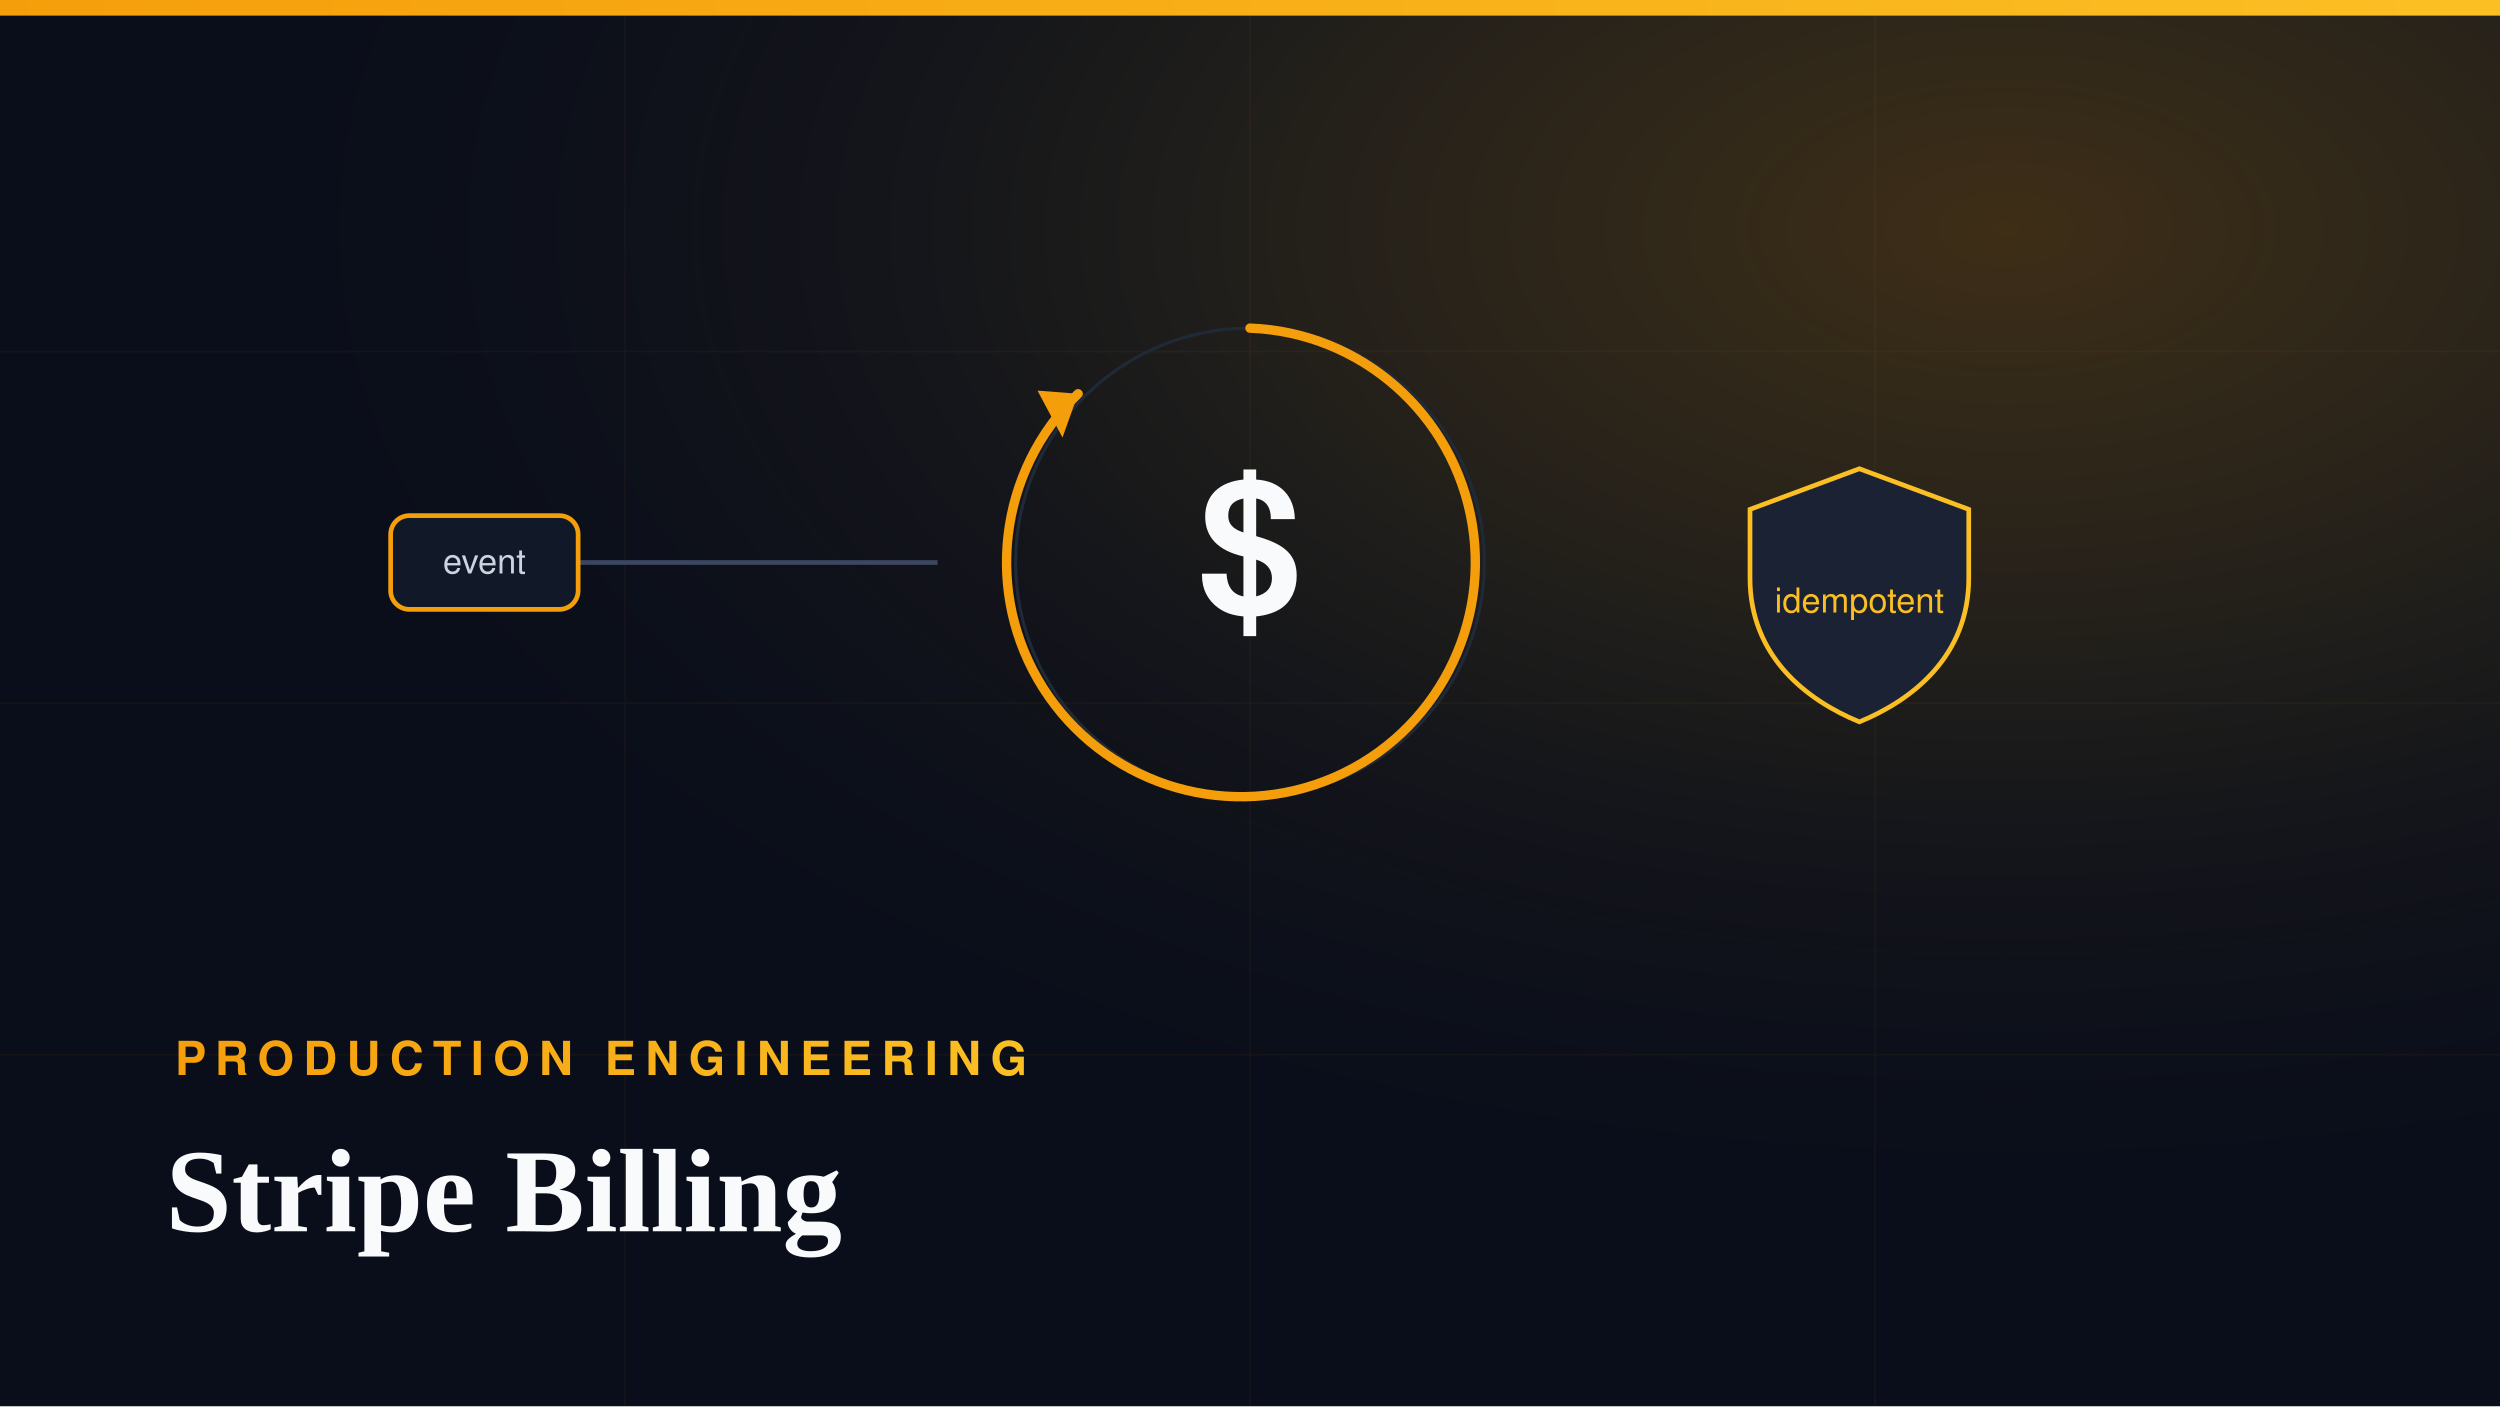
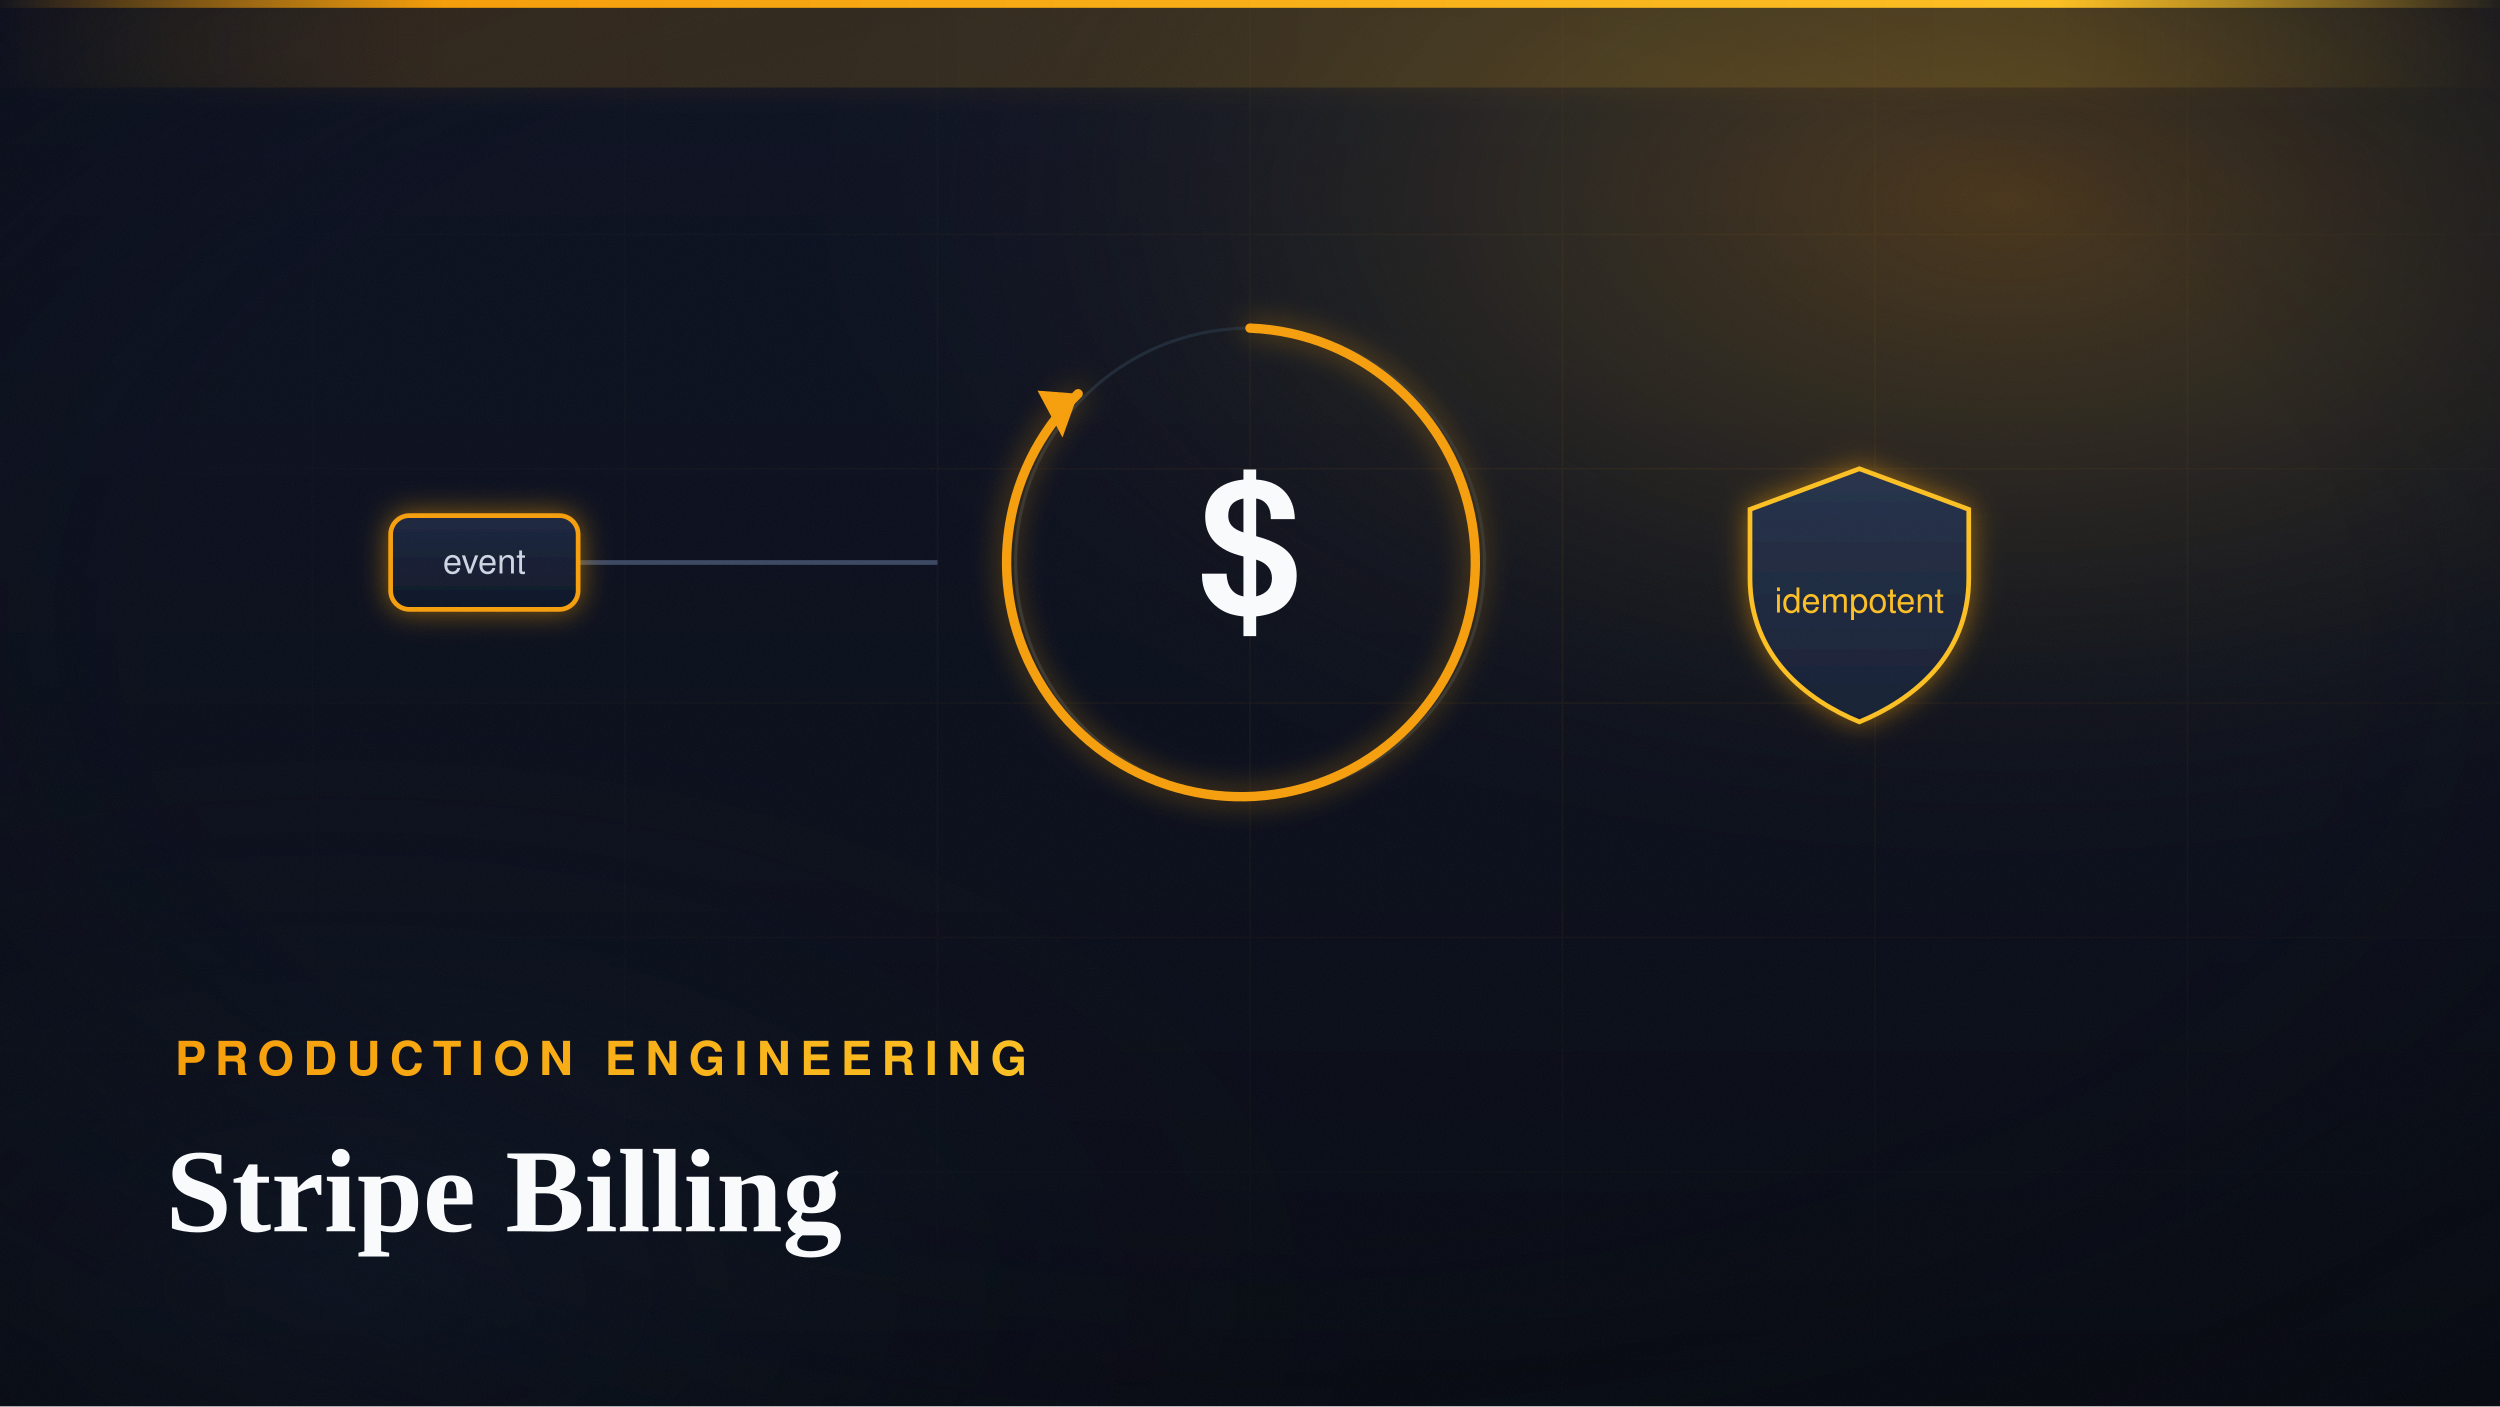
<svg xmlns="http://www.w3.org/2000/svg" viewBox="0 0 1600 900" width="1600" height="900" role="img" aria-label="Stripe Billing">
  <defs>
-     <radialGradient id="glow" cx="80%" cy="16%" r="72%">
-       <stop offset="0%" stop-color="#f59e0b" stop-opacity="0.22" />
-       <stop offset="55%" stop-color="#fbbf24" stop-opacity="0.06" />
-       <stop offset="100%" stop-color="#0a0e1a" stop-opacity="0" />
+     <linearGradient id="bg" x1="0" y1="0" x2="0" y2="1">
+       <stop offset="0%" stop-color="#0c1122" />
+       <stop offset="60%" stop-color="#0a0e1a" />
+       <stop offset="100%" stop-color="#070a13" />
+     </linearGradient>
+     <radialGradient id="bloom" cx="80%" cy="14%" r="70%">
+       <stop offset="0%" stop-color="#f59e0b" stop-opacity="0.26" />
+       <stop offset="34%" stop-color="#fbbf24" stop-opacity="0.09" />
+       <stop offset="72%" stop-color="#0a0e1a" stop-opacity="0" />
    </radialGradient>
+     <radialGradient id="coolbloom" cx="14%" cy="92%" r="62%">
+       <stop offset="0%" stop-color="#1e3a5f" stop-opacity="0.20" />
+       <stop offset="70%" stop-color="#0a0e1a" stop-opacity="0" />
+     </radialGradient>
+     <radialGradient id="vignette" cx="50%" cy="44%" r="78%">
+       <stop offset="55%" stop-color="#05070d" stop-opacity="0" />
+       <stop offset="100%" stop-color="#05070d" stop-opacity="0.55" />
+     </radialGradient>
+     <radialGradient id="gridmask" cx="64%" cy="40%" r="62%">
+       <stop offset="0%" stop-color="#fff" stop-opacity="0.9" />
+       <stop offset="100%" stop-color="#fff" stop-opacity="0" />
+     </radialGradient>
+     <mask id="gmask">
+       <rect width="1600" height="900" fill="url(#gridmask)" />
+     </mask>
    <linearGradient id="amber" x1="0" y1="0" x2="1" y2="0">
      <stop offset="0%" stop-color="#f59e0b" />
      <stop offset="100%" stop-color="#fbbf24" />
    </linearGradient>
+     <linearGradient id="barfade" x1="0" y1="0" x2="1" y2="0">
+       <stop offset="0%" stop-color="#f59e0b" stop-opacity="0" />
+       <stop offset="18%" stop-color="#f59e0b" stop-opacity="1" />
+       <stop offset="82%" stop-color="#fbbf24" stop-opacity="1" />
+       <stop offset="100%" stop-color="#fbbf24" stop-opacity="0" />
+     </linearGradient>
+     <linearGradient id="cardfill" x1="0" y1="0" x2="0" y2="1">
+       <stop offset="0%" stop-color="#1c2740" />
+       <stop offset="100%" stop-color="#0e1626" />
+     </linearGradient>
+     <linearGradient id="gatefill" x1="0" y1="0" x2="0" y2="1">
+       <stop offset="0%" stop-color="#26324a" />
+       <stop offset="100%" stop-color="#161f33" />
+     </linearGradient>
+     <filter id="glow" x="-90%" y="-90%" width="280%" height="280%">
+       <feDropShadow dx="0" dy="0" stdDeviation="9" flood-color="#f59e0b" flood-opacity="0.55" />
+     </filter>
+     <filter id="grain">
+       <feTurbulence type="fractalNoise" baseFrequency="0.9" numOctaves="2" stitchTiles="stitch" result="n" />
+       <feColorMatrix in="n" type="matrix" values="0 0 0 0 1  0 0 0 0 1  0 0 0 0 1  0 0 0 0.6 0" />
+     </filter>
  </defs>
-   <rect width="1600" height="900" fill="#0a0e1a" />
-   <rect width="1600" height="900" fill="url(#glow)" />
-   <g stroke="#f59e0b" stroke-opacity="0.05" stroke-width="1">
-     <path d="M0 225H1600M0 450H1600M0 675H1600M400 0V900M800 0V900M1200 0V900" />
+   <rect width="1600" height="900" fill="url(#bg)" />
+   <rect width="1600" height="900" fill="url(#coolbloom)" />
+   <rect width="1600" height="900" fill="url(#bloom)" />
+   <g mask="url(#gmask)" stroke="#f59e0b" stroke-opacity="0.07" stroke-width="1">
+     <path d="M0 150H1600M0 300H1600M0 450H1600M0 600H1600M0 750H1600M200 0V900M400 0V900M600 0V900M800 0V900M1000 0V900M1200 0V900M1400 0V900" />
  </g>
-   <rect width="1600" height="10" fill="url(#amber)" />
  <g font-family="ui-sans-serif,system-ui,Segoe UI,Helvetica,Arial,sans-serif">
    <circle cx="800" cy="360" r="150" fill="none" stroke="#1f2937" stroke-width="2" />
-     <path d="M800 210 A150 150 0 1 1 690 252" fill="none" stroke="#f59e0b" stroke-width="6" stroke-linecap="round" />
+     <path d="M800 210 A150 150 0 1 1 690 252" fill="none" stroke="#f59e0b" stroke-width="6" stroke-linecap="round" filter="url(#glow)" />
    <path d="M690 252 l-26 -2 l16 30 z" fill="#f59e0b" />
    <text x="800" y="392" text-anchor="middle" font-size="120" font-weight="800" fill="#f8fafc">$</text>
    <g fill="none" stroke="#3b4761" stroke-width="3">
      <path d="M360 360 H600" />
    </g>
    <path d="M360 360 l-22 -12 v24 z" fill="#3b4761" />
-     <rect x="250" y="330" width="120" height="60" rx="12" fill="#111827" stroke="#f59e0b" stroke-width="3" />
+     <rect x="250" y="330" width="120" height="60" rx="12" fill="url(#cardfill)" stroke="#f59e0b" stroke-width="3" filter="url(#glow)" />
    <text x="310" y="367" text-anchor="middle" font-size="22" fill="#cbd5e1">event</text>
-     <path d="M1190 300 l70 26 v44 c0 50 -36 78 -70 92 c-34 -14 -70 -42 -70 -92 v-44 z" fill="#1a2234" stroke="#fbbf24" stroke-width="3" />
+     <path d="M1190 300 l70 26 v44 c0 50 -36 78 -70 92 c-34 -14 -70 -42 -70 -92 v-44 z" fill="url(#gatefill)" stroke="#fbbf24" stroke-width="3" filter="url(#glow)" />
    <text x="1190" y="392" text-anchor="middle" font-size="22" fill="#fbbf24">idempotent</text>
  </g>
+   <rect width="1600" height="900" fill="url(#vignette)" />
+   <rect width="1600" height="900" filter="url(#grain)" opacity="0.05" />
+   <rect x="0" y="0" width="1600" height="56" fill="url(#barfade)" opacity="0.16" filter="url(#glow)" />
+   <rect width="1600" height="5" fill="url(#barfade)" />
  <text x="112" y="688" font-family="ui-sans-serif,system-ui,Segoe UI,Helvetica,Arial" font-size="30" letter-spacing="6" font-weight="700" fill="url(#amber)">PRODUCTION ENGINEERING</text>
  <text x="106" y="788" font-family="Georgia,Times New Roman,serif" font-size="76" font-weight="700" fill="#f8fafc">Stripe Billing</text>
</svg>
